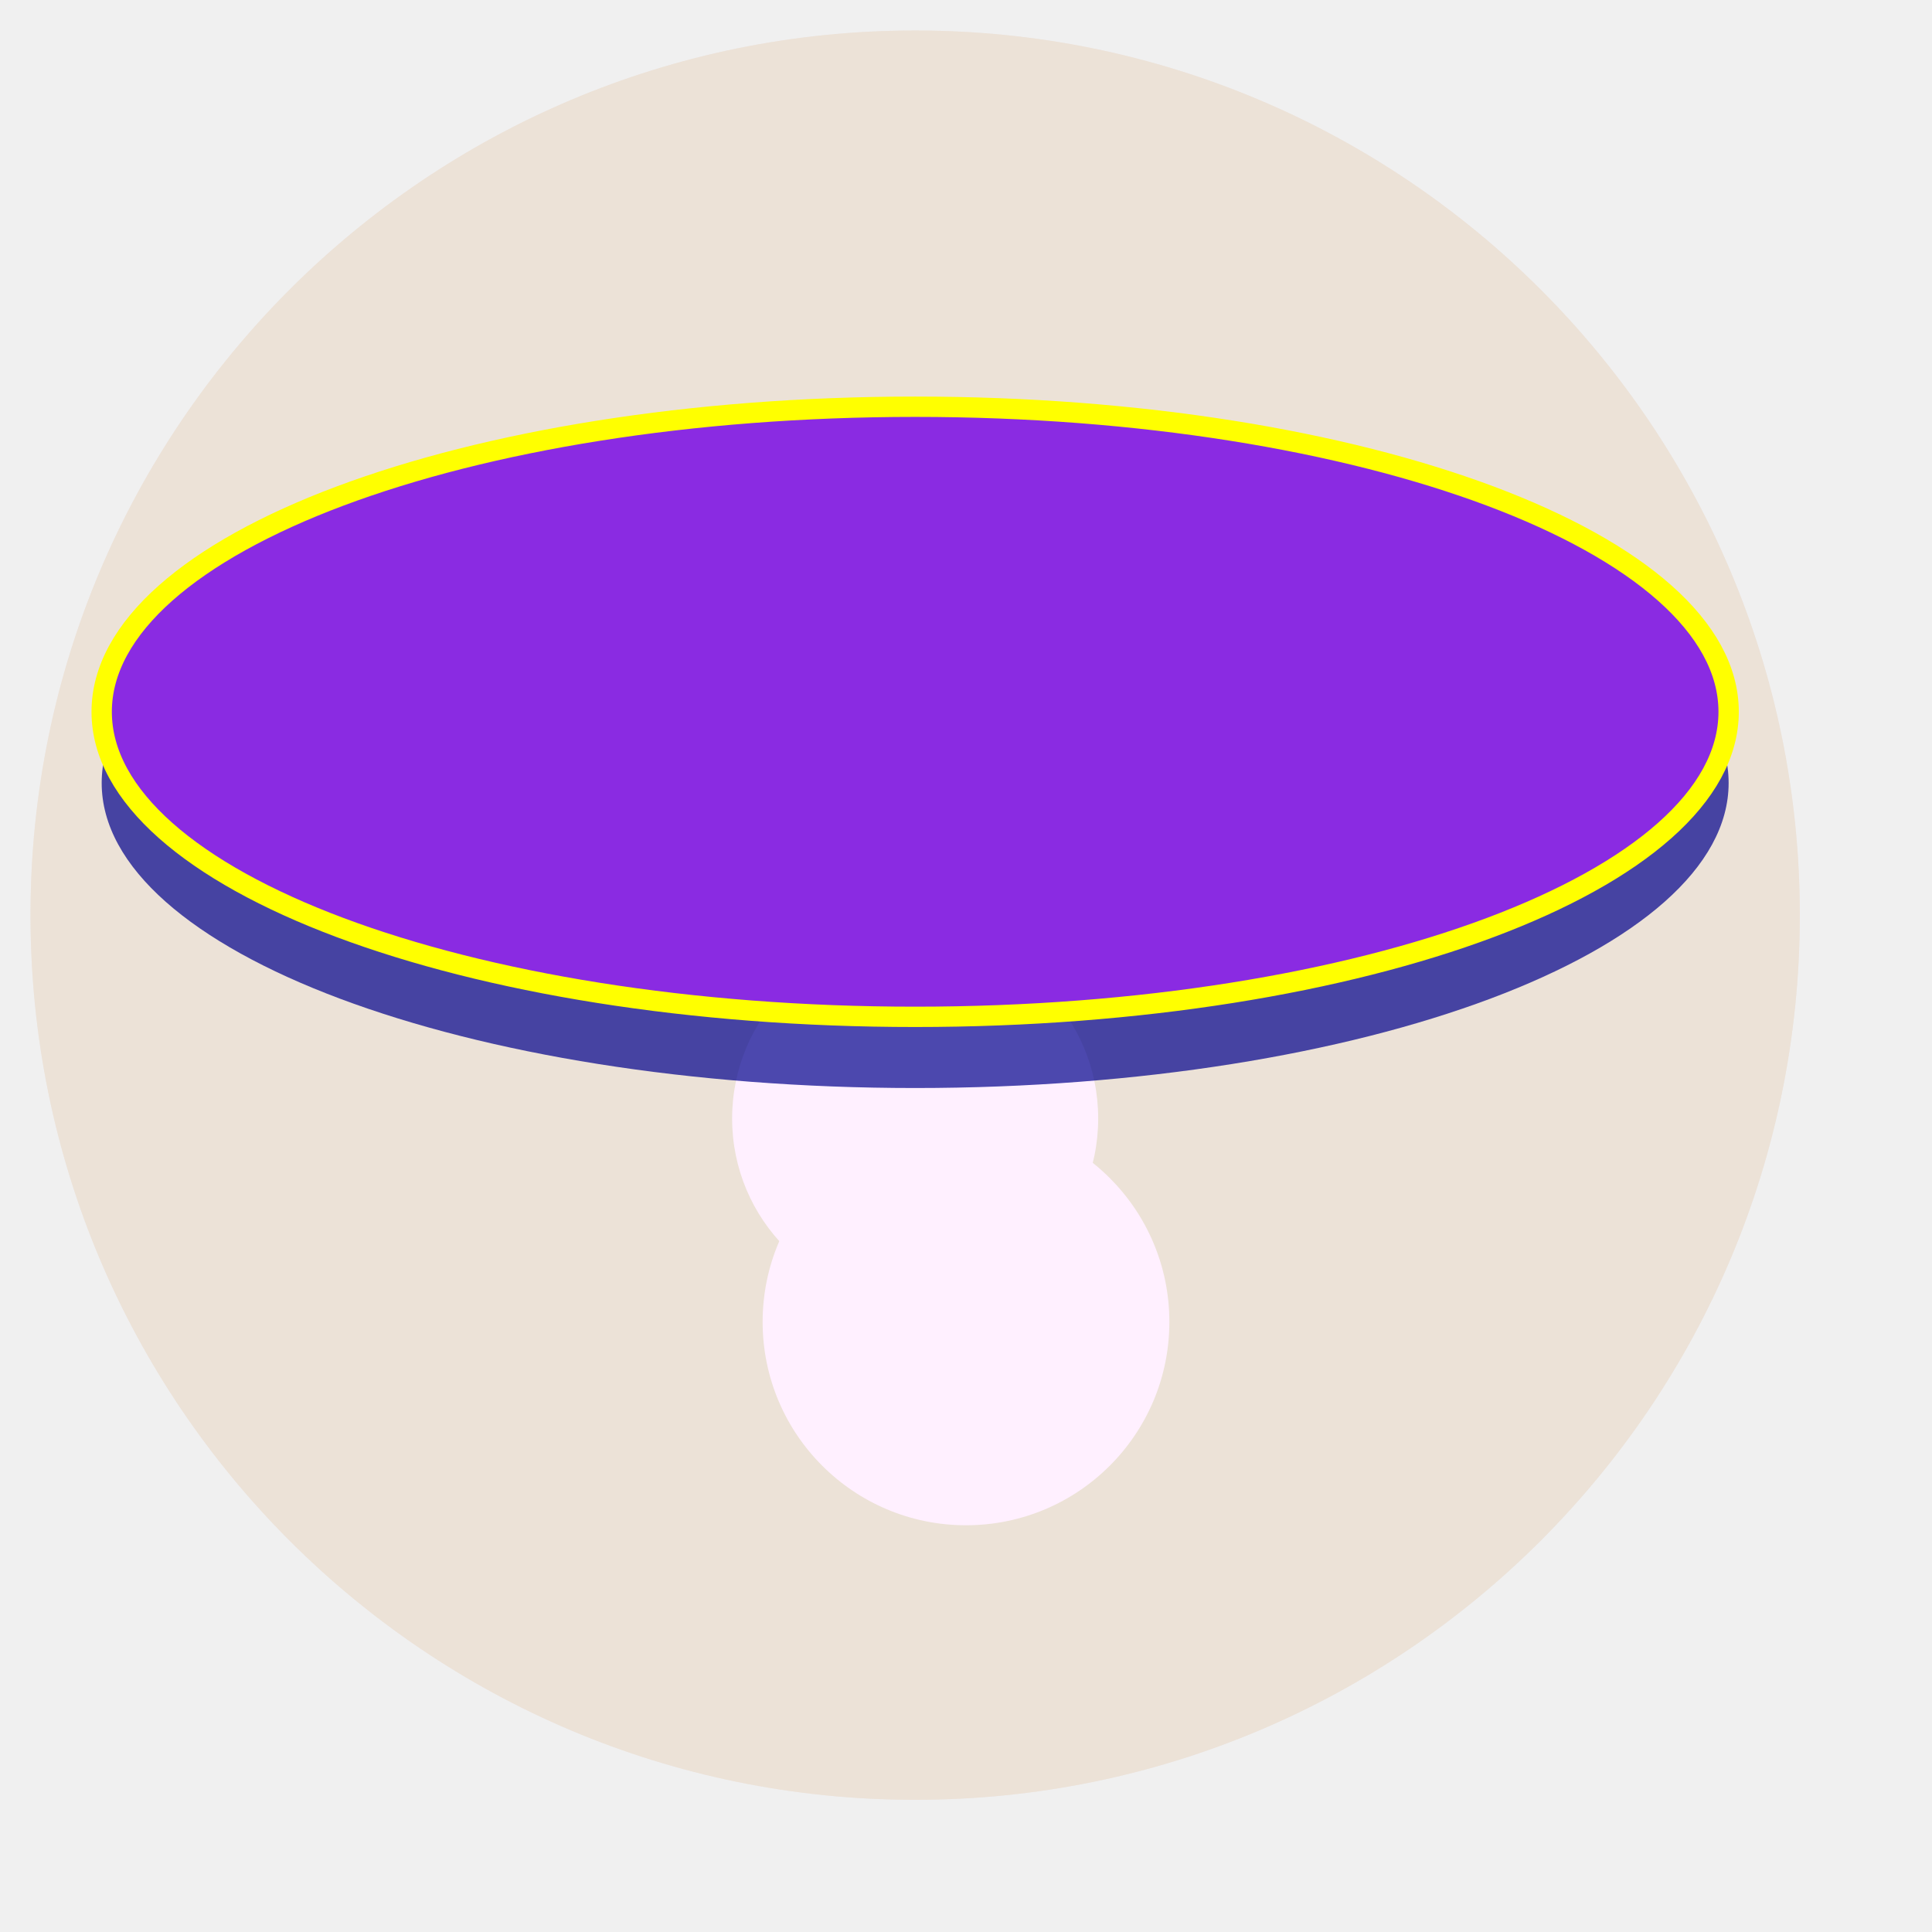
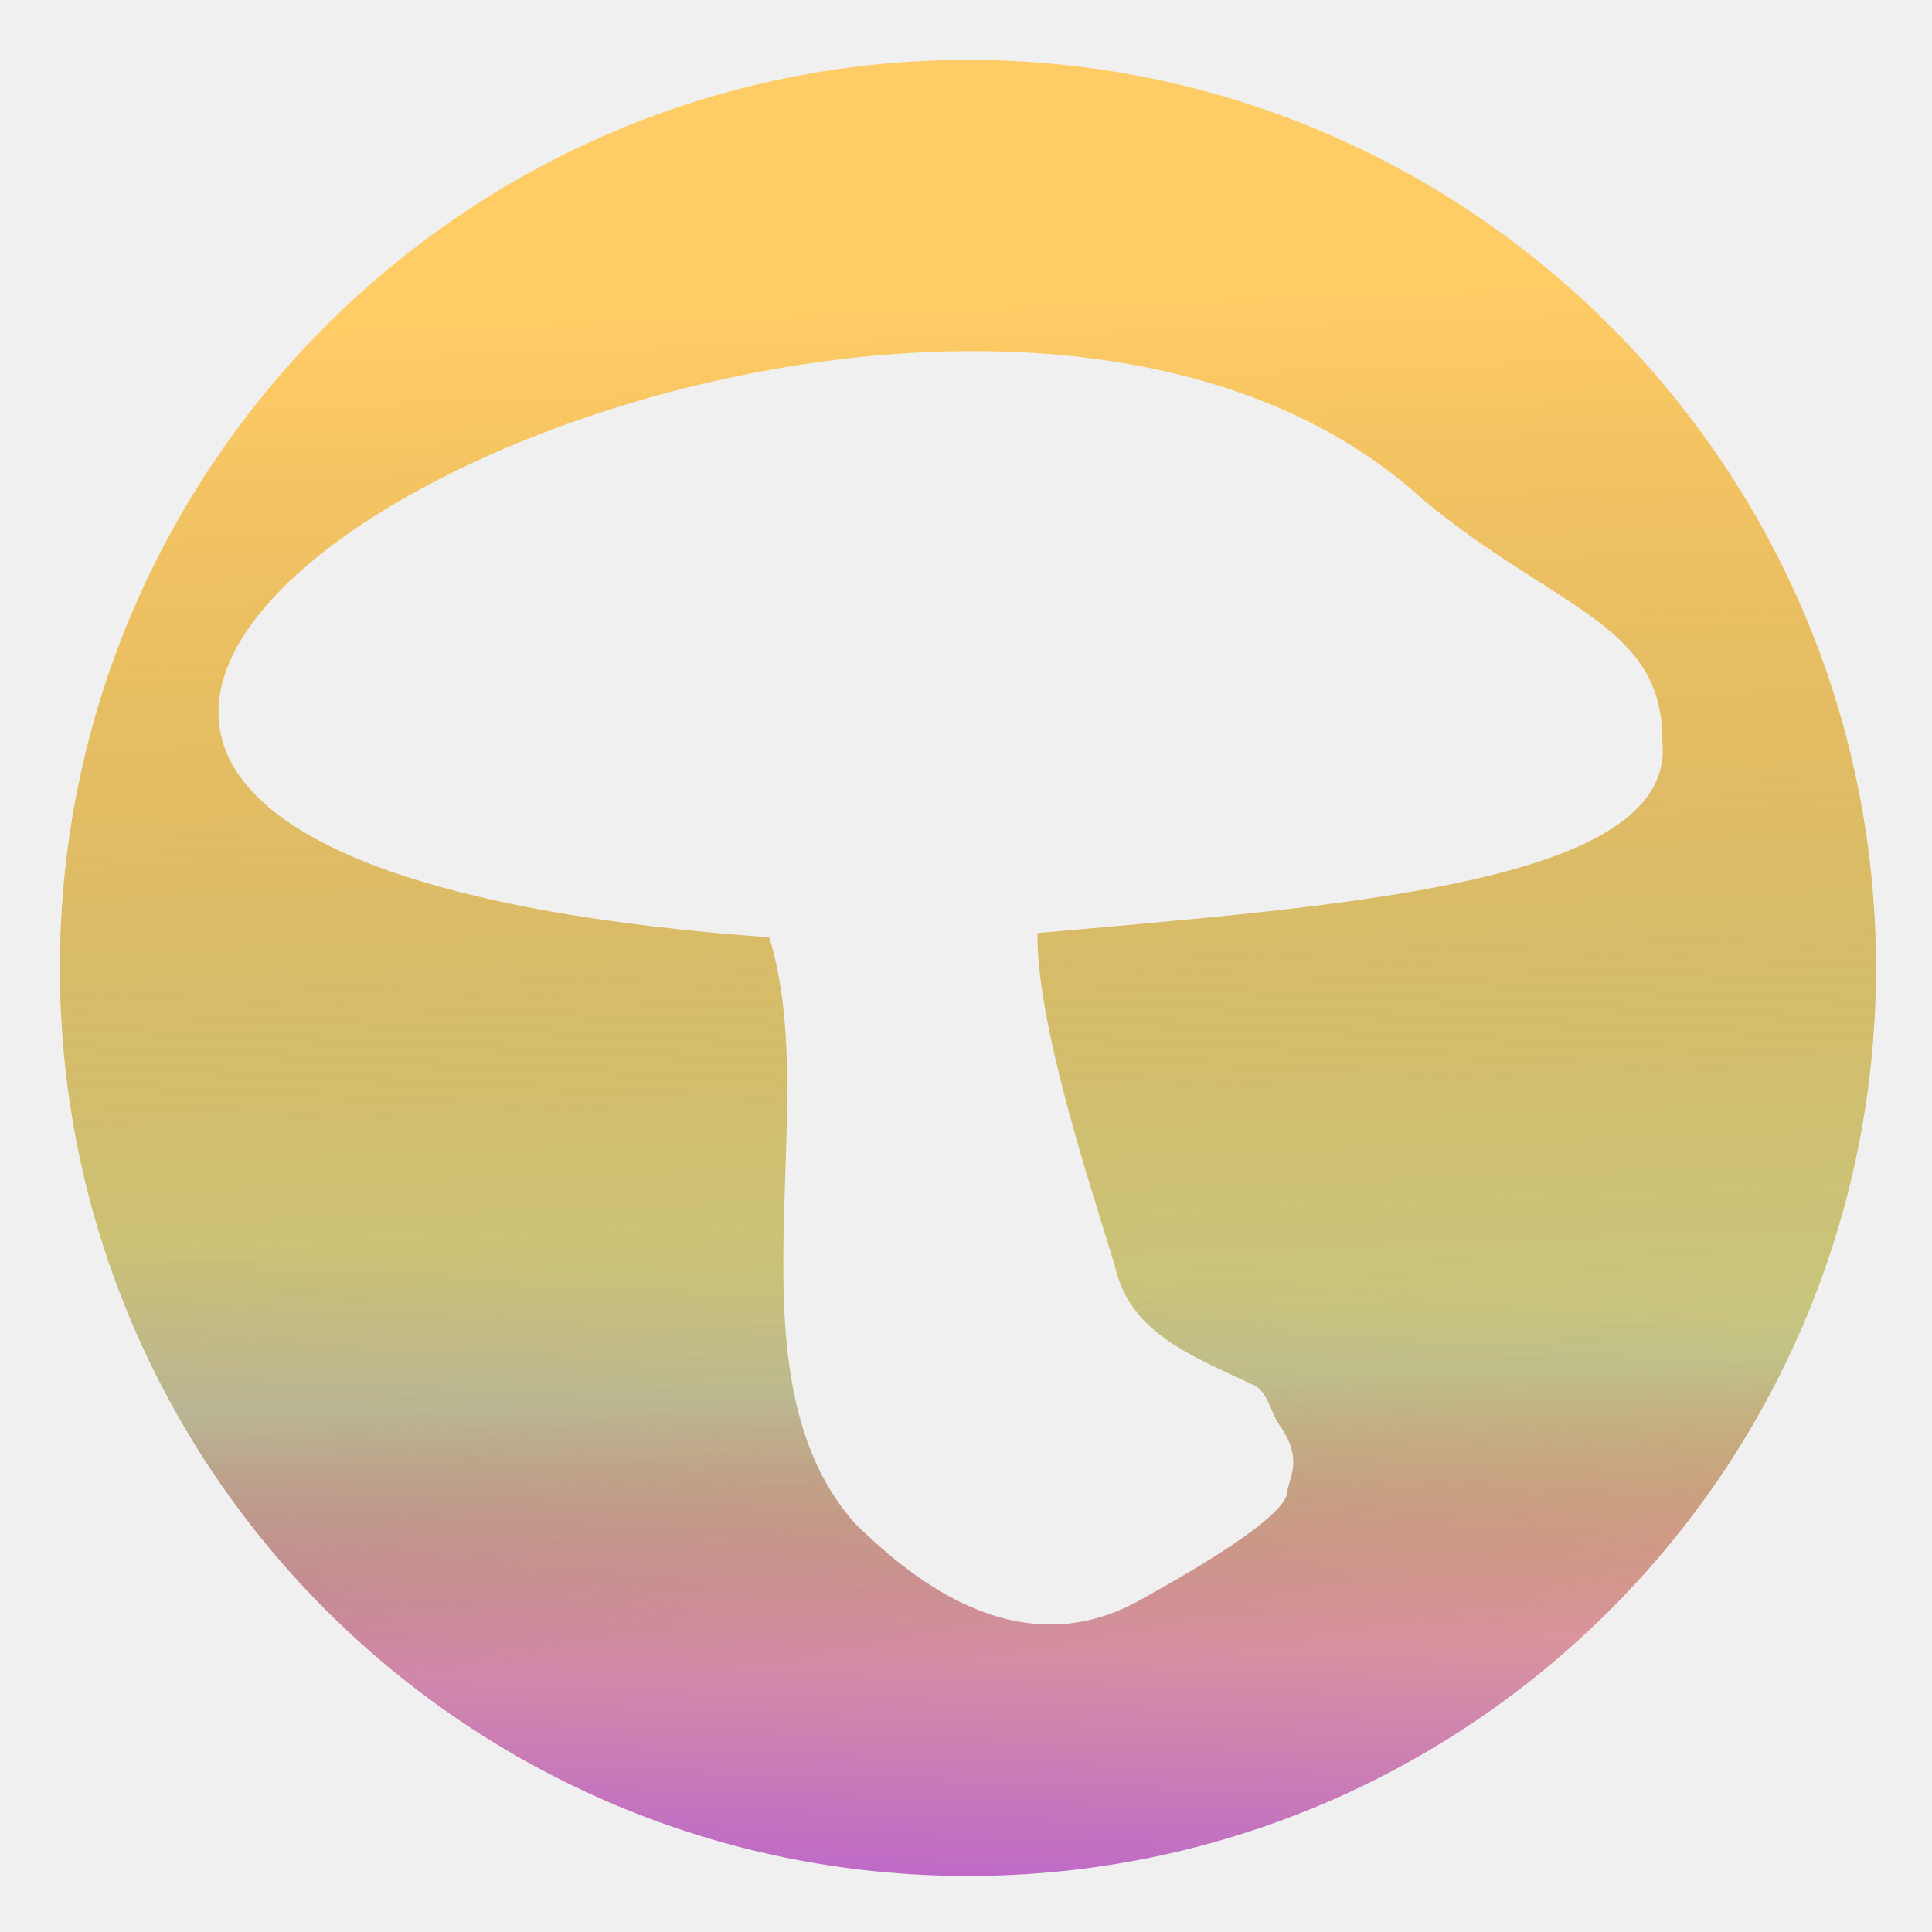
- <svg xmlns="http://www.w3.org/2000/svg" width="190" height="190" version="1.1">
+ <svg xmlns="http://www.w3.org/2000/svg" viewBox="0 0 500 500">
  <defs>
-     <linearGradient id="grad1" x1="0%" y1="0%" x2="100%" y2="0%">
-       <stop offset="0%" style="stop-color:rgb(255,255,0);stop-opacity:1" />
-       <stop offset="100%" style="stop-color:rgb(255,0,0);stop-opacity:1" />
+     <linearGradient id="grad" gradientTransform="rotate(92)">
+       <stop offset="65%" stop-color="hsl(40,100%,70%)" />
+       <stop offset="100%" stop-color="hsl(290,50%,60%)" />
+     </linearGradient>
+     <linearGradient id="grad2" gradientTransform="rotate(88)">
+       <stop offset="15%" stop-color="transparent" />
+       <stop offset="75%" stop-color="hsla(180,50%,50%,0.3)" />
+       <stop offset="90%" stop-color="transparent" />
    </linearGradient>
  </defs>
-   <circle cx="90" cy="90" r="87" fill="rgb(200,150,100)" opacity=".3" />
-   <circle cx="90" cy="90" r="87" fill="white" opacity=".3" />
-   <circle cx="95" cy="130" r="20" fill="rgb(255,240,255)" />
-   <circle cx="90" cy="110" r="18" fill="rgb(255,240,255)" />
-   <ellipse cx="90" cy="77" rx="80" ry="30" fill="darkblue" opacity=".7" />
-   <ellipse cx="90" cy="70" rx="80" ry="30" fill="blueviolet" stroke="yellow" stroke-width="2" />
+   <path fill="url(#grad)" d="M250.5,15.5c-129.79,0-235,105.21-235,235s105.21,235,235,235,235-105.21,235-235S380.29,15.5,250.5,15.5Zm18,226c-.24,23.38,13.22,63.76,20,86,3.8,17.17,19,23,35.31,30.66,4.24,1.39,4.94,7.29,7.24,10.52,6.73,9.41,2.12,14.07,2,18.15-2.32,7.7-31.39,23.53-37.83,27.17-32.74,18.5-61.46-7.68-73.74-19.5-34.13-38.1-8.32-107.1-22.42-151.91C-149.26,217.47,233.5,5.5,368.5,129.5c34.31,28.31,62,32,61.71,62.36C434,229,345.5,234.5,268.5,241.5Z" />
+   <path fill="url(#grad2)" d="M250.5,15.5c-129.79,0-235,105.21-235,235s105.21,235,235,235,235-105.21,235-235S380.29,15.5,250.5,15.5Zm18,226c-.24,23.38,13.22,63.76,20,86,3.8,17.17,19,23,35.31,30.66,4.24,1.39,4.94,7.29,7.24,10.52,6.73,9.41,2.12,14.07,2,18.15-2.32,7.7-31.39,23.53-37.83,27.17-32.74,18.5-61.46-7.68-73.74-19.5-34.13-38.1-8.32-107.1-22.42-151.91C-149.26,217.47,233.5,5.5,368.5,129.5c34.31,28.31,62,32,61.71,62.36C434,229,345.5,234.5,268.5,241.5Z" />
</svg>
